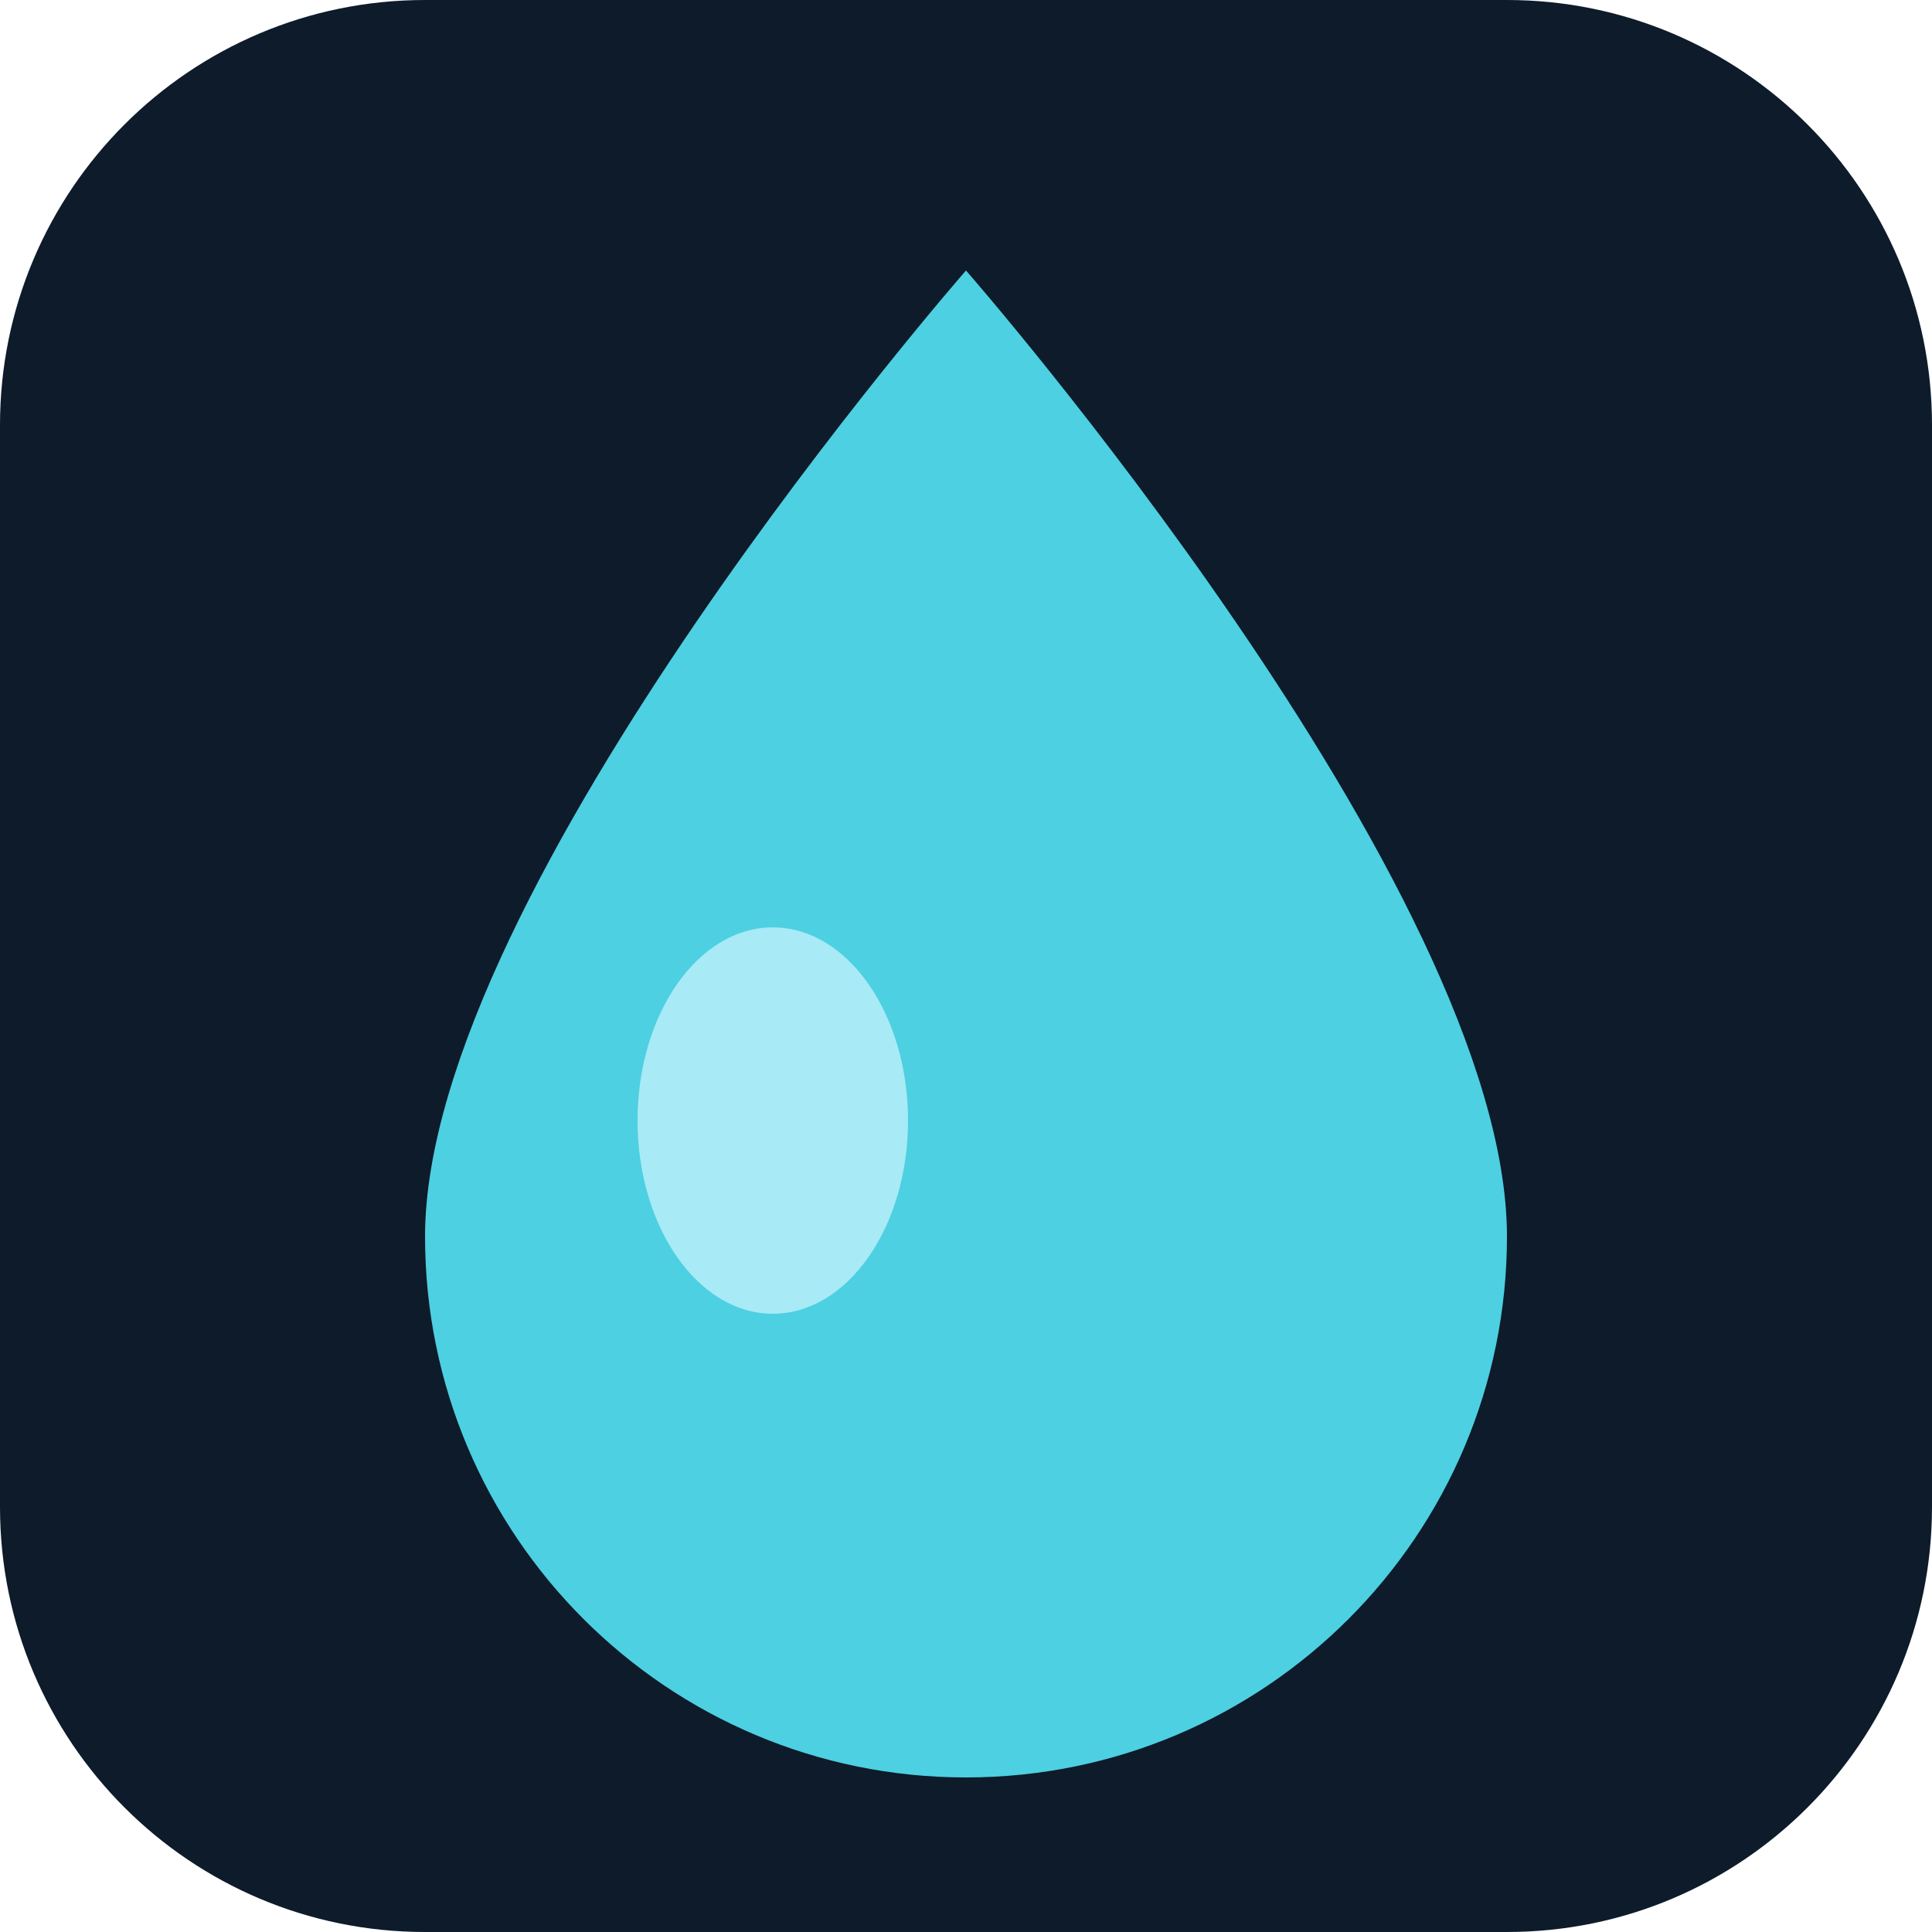
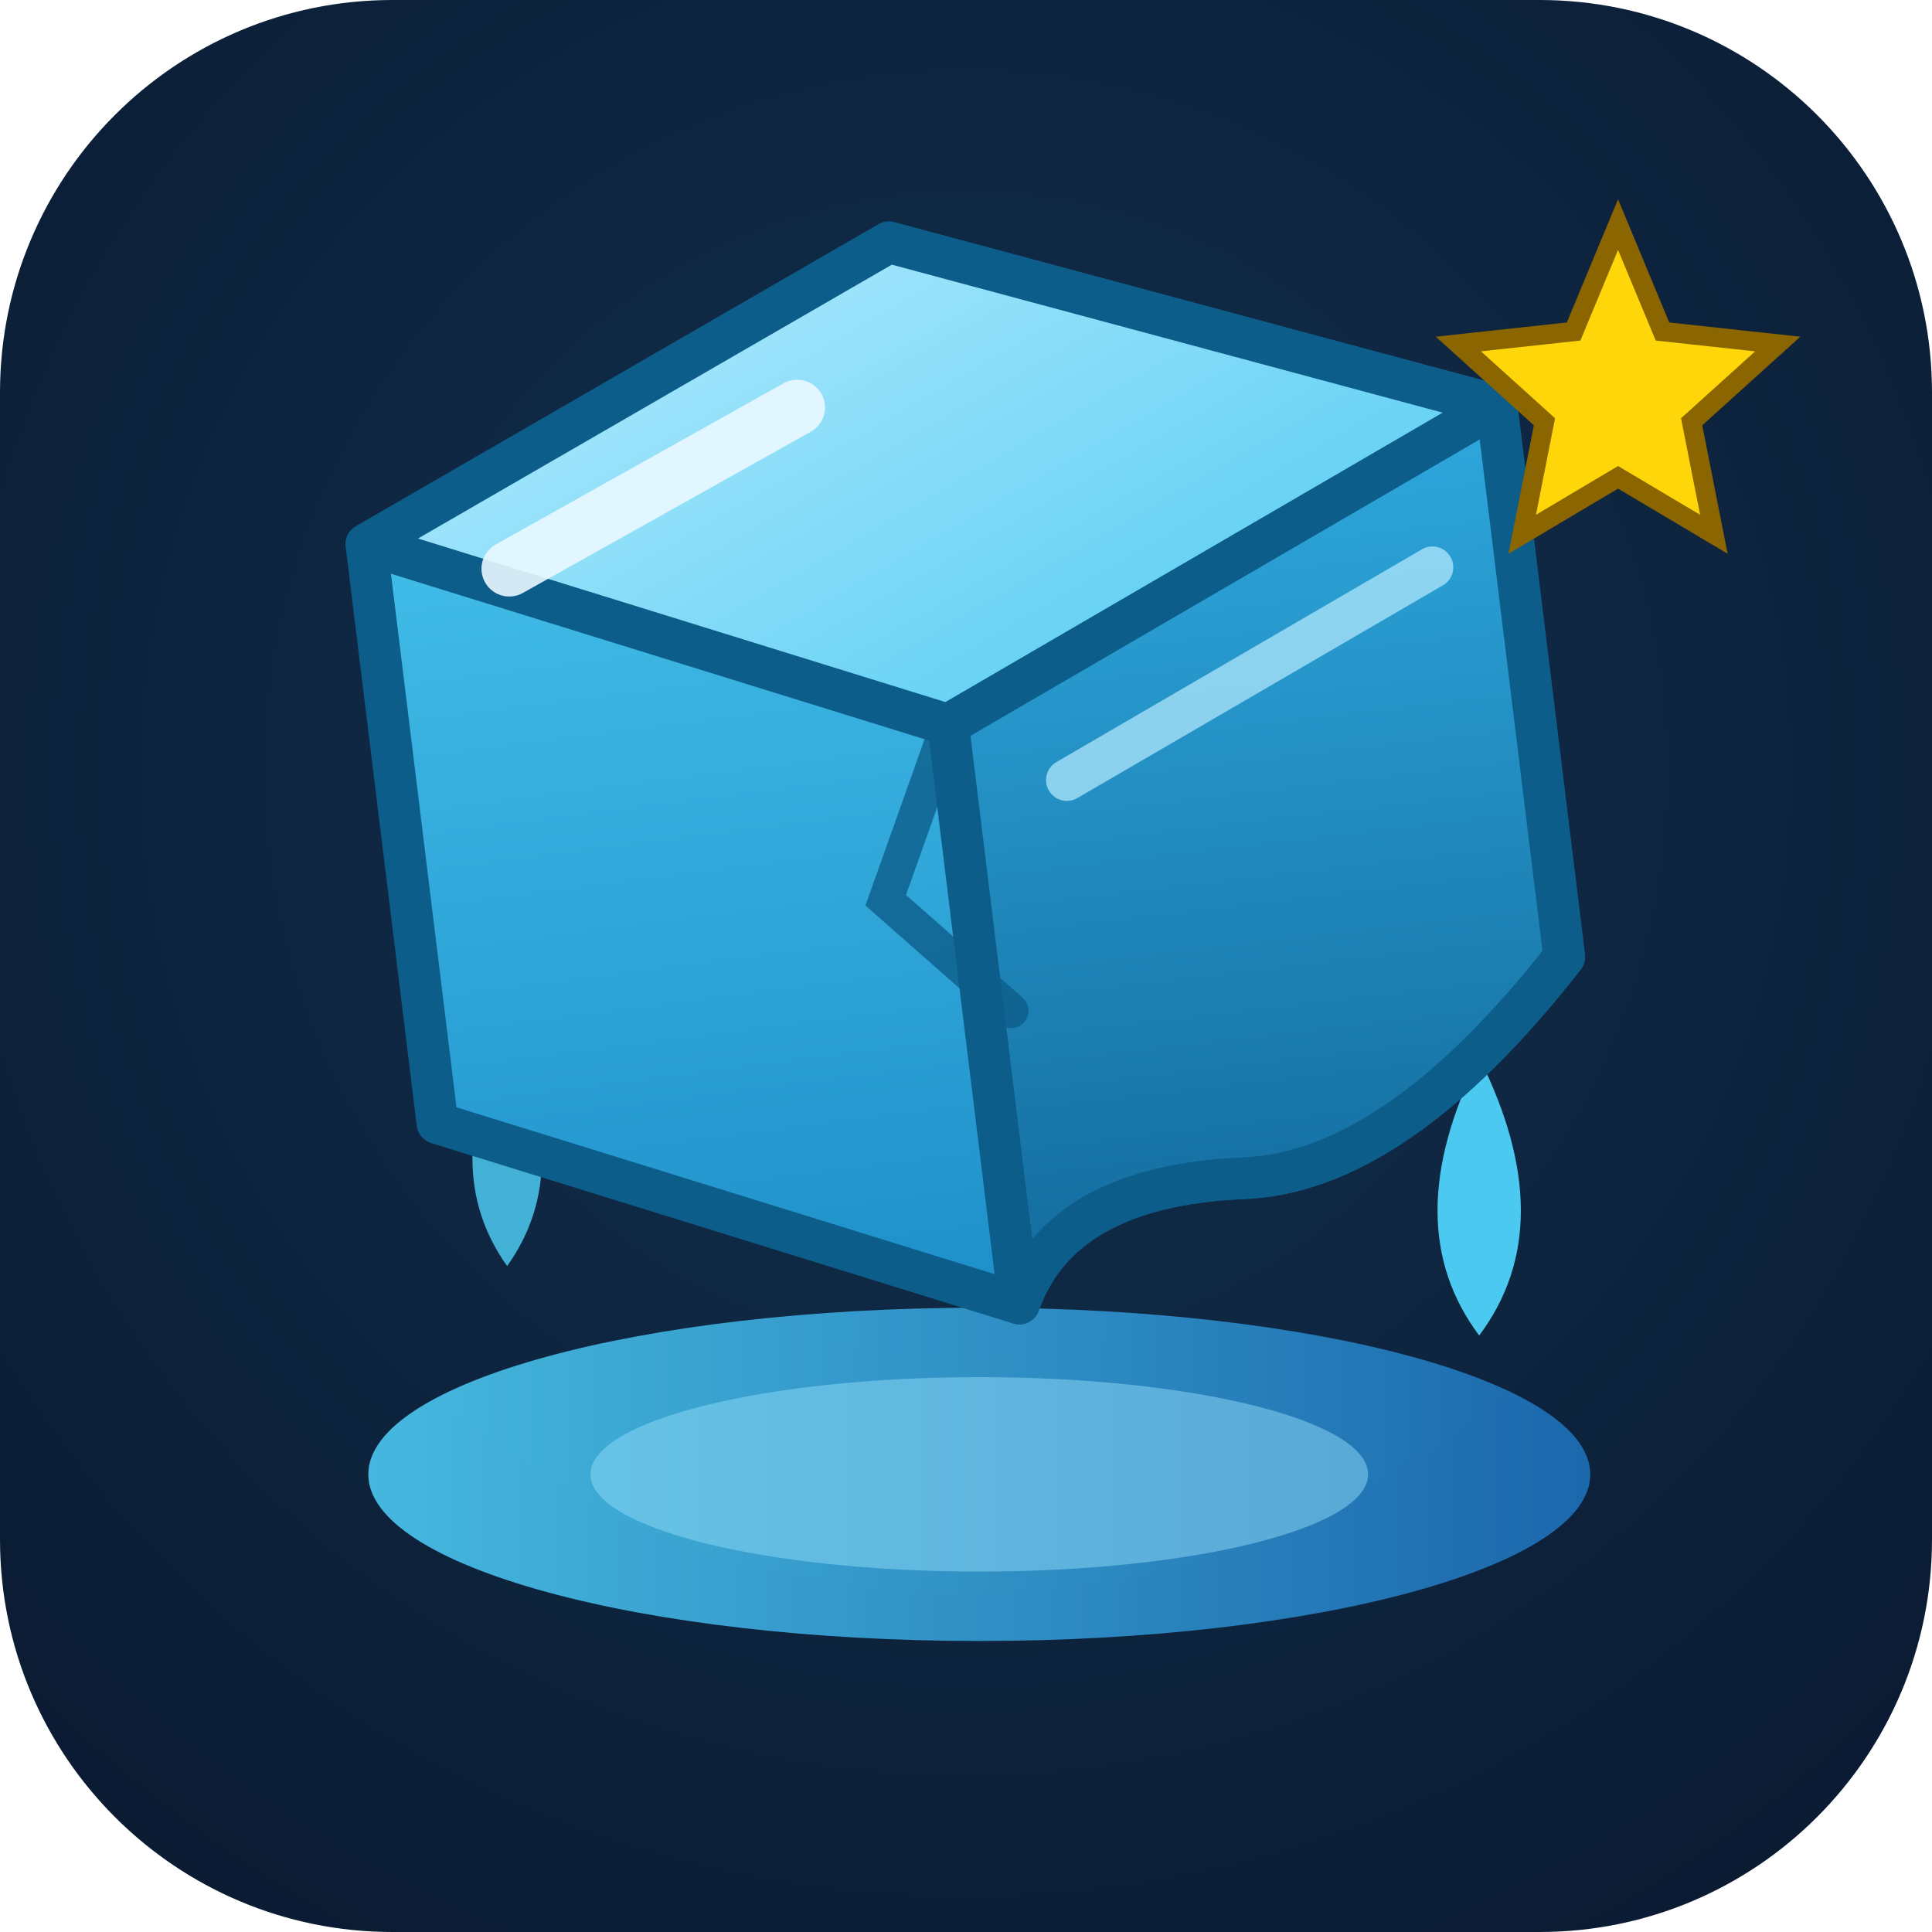
- <svg xmlns="http://www.w3.org/2000/svg" viewBox="0 0 100 100">
-   <rect width="100" height="100" rx="22" fill="#0d1b2a" />
-   <path d="M50 14C50 14 22 46 22 64a28 28 0 0 0 56 0C78 46 50 14 50 14Z" fill="#4dd0e1" />
-   <ellipse cx="40" cy="58" rx="7" ry="10" fill="#bff0fb" opacity="0.8" />
+ <svg xmlns="http://www.w3.org/2000/svg" viewBox="0 0 128 128" width="128" height="128">
+   <defs>
+     <linearGradient id="icTop" x1="0" y1="0" x2="1" y2="1">
+       <stop offset="0" stop-color="#b8ecff" />
+       <stop offset="1" stop-color="#4cc9f0" />
+     </linearGradient>
+     <linearGradient id="icLeft" x1="0" y1="0" x2="0" y2="1">
+       <stop offset="0" stop-color="#4cc9f0" />
+       <stop offset="1" stop-color="#1d8fc9" />
+     </linearGradient>
+     <linearGradient id="icRight" x1="0" y1="0" x2="0" y2="1">
+       <stop offset="0" stop-color="#2ea8dd" />
+       <stop offset="1" stop-color="#136a9c" />
+     </linearGradient>
+     <linearGradient id="icWater" x1="0" y1="0" x2="1" y2="0">
+       <stop offset="0" stop-color="#4cc9f0" />
+       <stop offset="1" stop-color="#1d6fb8" />
+     </linearGradient>
+     <radialGradient id="icBg" cx="0.5" cy="0.4" r="0.75">
+       <stop offset="0" stop-color="#12314f" />
+       <stop offset="1" stop-color="#0a1930" />
+     </radialGradient>
+   </defs>
+   <rect width="128" height="128" rx="26" fill="url(#icBg)" />
+   <g transform="translate(6 2) scale(0.92)">
+     <ellipse cx="64" cy="104" rx="44" ry="12" fill="url(#icWater)" opacity="0.9" />
+     <ellipse cx="64" cy="104" rx="28" ry="7" fill="#8fdcf8" opacity="0.5" />
+     <path d="M100 74 q6 12 0 20 q-6 -8 0 -20 z" fill="#4cc9f0" />
+     <path d="M30 72 q5 10 0 17 q-5 -7 0 -17 z" fill="#4cc9f0" opacity="0.85" />
+     <g transform="rotate(-7 62 52)">
+       <path d="M22 32 L62 15 L104 32 L104 72 Q90 86 79 85 Q66 84 62 92 L22 74 Z" fill="url(#icLeft)" stroke="#0d5d8a" stroke-width="3" stroke-linejoin="round" />
+       <path d="M22 32 L62 15 L104 32 L62 50 Z" fill="url(#icTop)" stroke="#0d5d8a" stroke-width="3" stroke-linejoin="round" />
+       <path d="M62 50 L104 32 L104 72 Q90 86 79 85 Q66 84 62 92 Z" fill="url(#icRight)" stroke="#0d5d8a" stroke-width="3" stroke-linejoin="round" />
+       <path d="M32 35 L54 26" stroke="#eaf8ff" stroke-width="4" stroke-linecap="round" opacity="0.9" />
+       <path d="M70 55 L98 43" stroke="#b8ecff" stroke-width="3" stroke-linecap="round" opacity="0.7" />
+       <path d="M62 50 L56 62 L64 71" fill="none" stroke="#0d5d8a" stroke-width="2.5" stroke-linecap="round" opacity="0.8" />
+     </g>
+     <path d="M110 14 l3.2 7.7 8.3 0.9 -6.2 5.6 1.6 8.1 -6.9 -4.1 -6.9 4.1 1.6 -8.1 -6.2 -5.6 8.3 -0.9 z" fill="#ffd60a" stroke="#8a6500" stroke-width="1.4" />
+   </g>
</svg>
